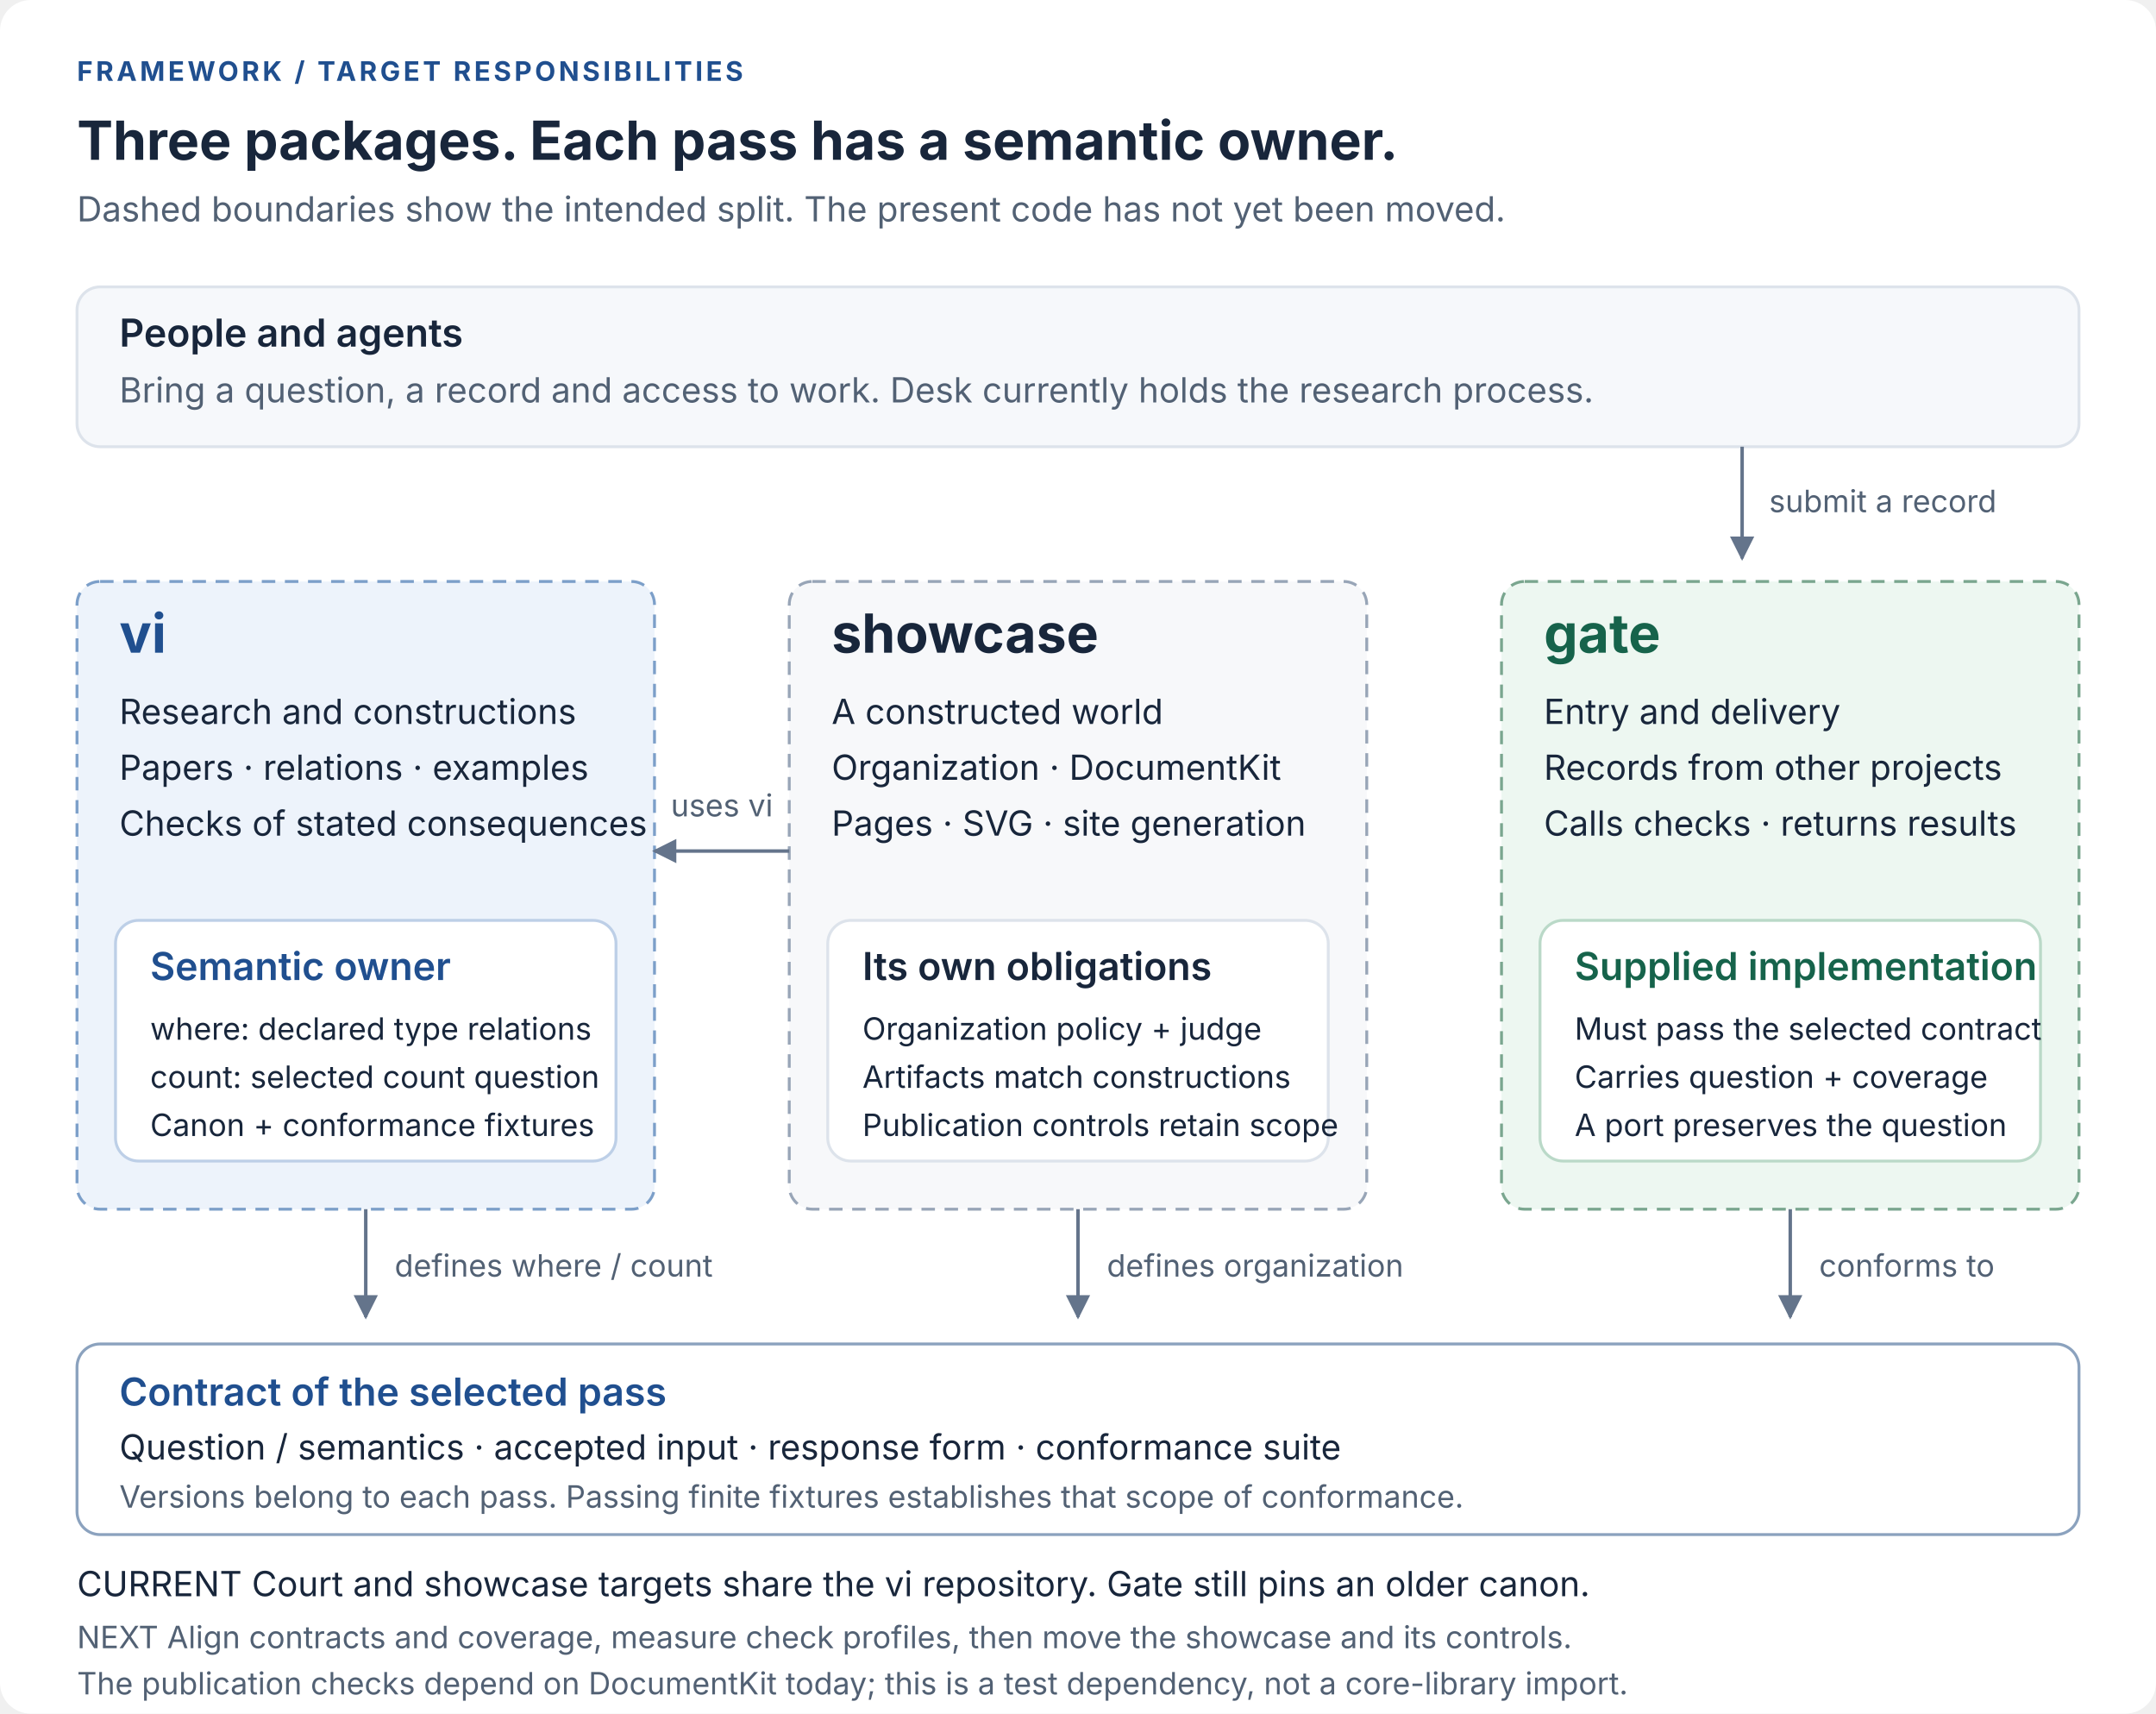
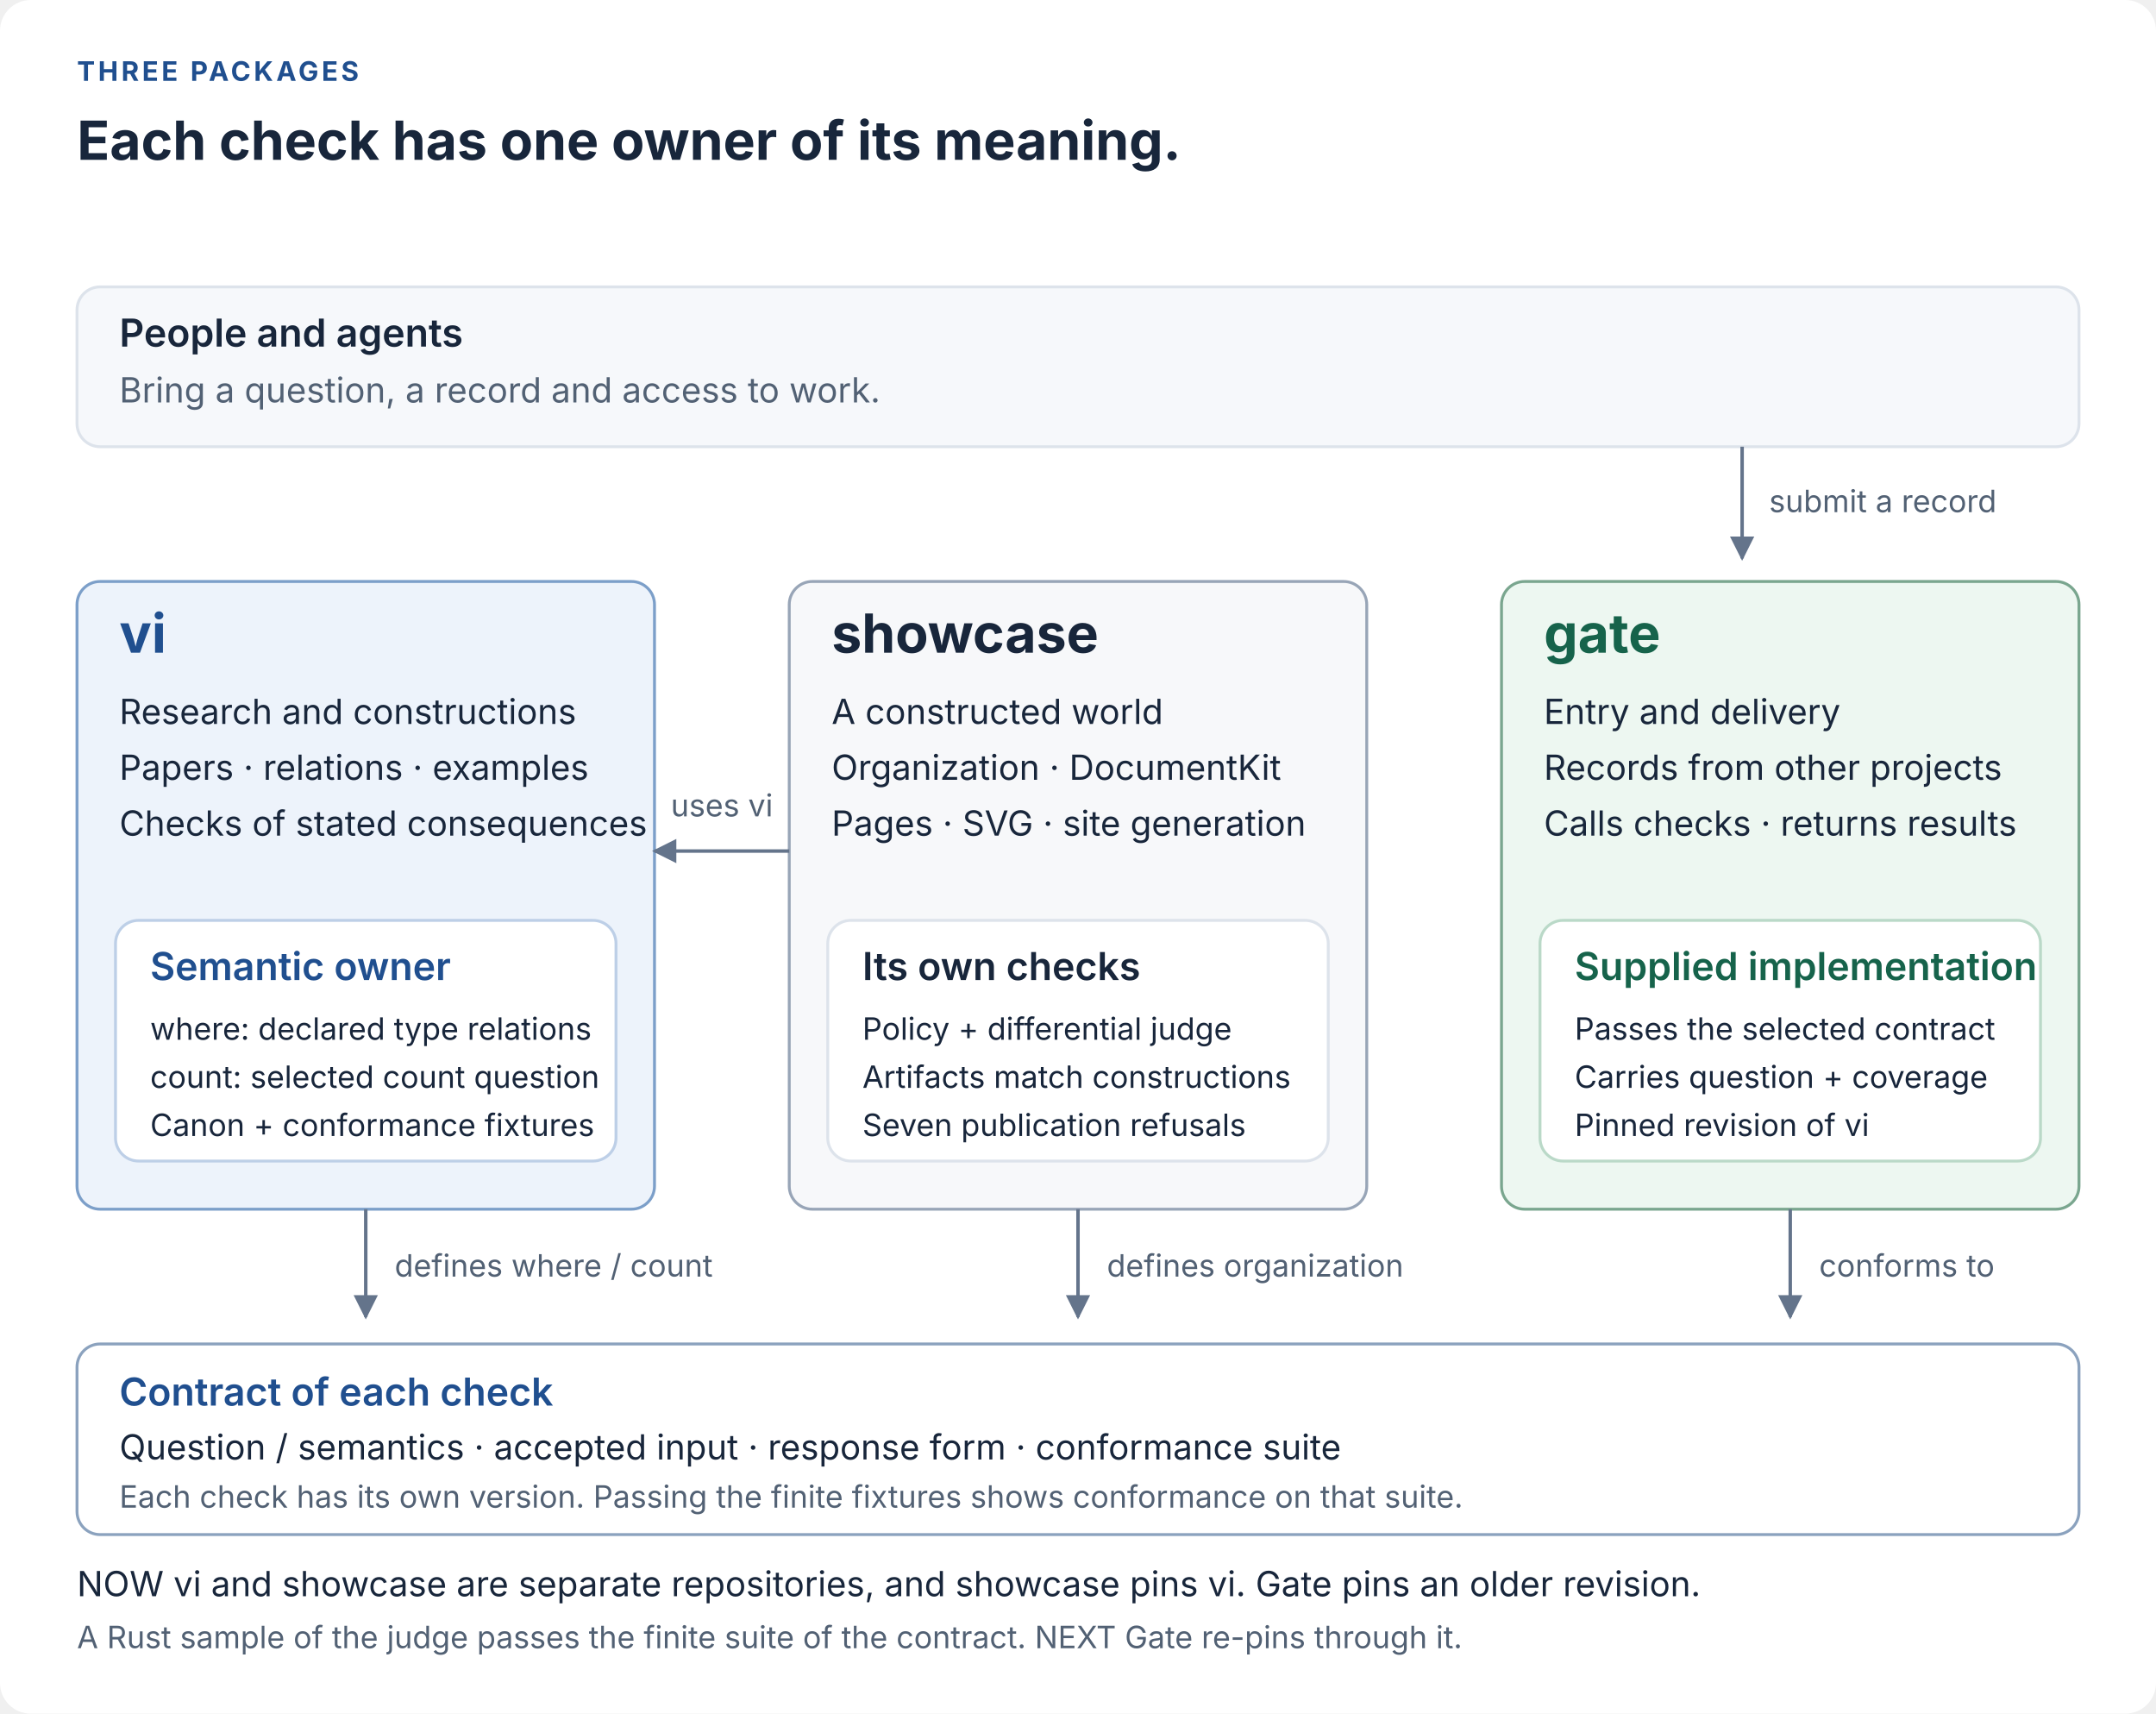
<svg xmlns="http://www.w3.org/2000/svg" width="1120" height="890" viewBox="0 0 1120 890" role="img" aria-labelledby="title desc">
  <defs>
    <marker id="arrow" viewBox="0 0 10 10" refX="9" refY="5" markerWidth="7" markerHeight="7" orient="auto-start-reverse">
      <path d="M0 0L10 5L0 10Z" fill="#64748b" />
    </marker>
  </defs>
  <style>text{font-family:Inter,'Segoe UI',Arial,sans-serif;fill:#18263b}.muted{fill:#526174}.blue{fill:#204f8f}.green{fill:#16634b}.amber{fill:#8b5e16}.math{font-family:'DejaVu Sans',sans-serif}.small{font-size:16px}.body{font-size:18px}.label{font-size:20px;font-weight:600}.heading{font-size:28px;font-weight:650}.eyebrow{font-size:14px;font-weight:700;letter-spacing:1.6px}</style>
  <rect width="1120" height="890" rx="16" fill="#ffffff" />
-   <text x="40" y="42" class="eyebrow blue">FRAMEWORK / TARGET RESPONSIBILITIES</text>
-   <text x="40" y="83" class="heading">Three packages. Each pass has a semantic owner.</text>
-   <text x="40" y="115" class="body muted">Dashed boundaries show the intended split. The present code has not yet been moved.</text>
+   <text x="40" y="42" class="eyebrow blue">THREE PACKAGES</text>
+   <text x="40" y="83" class="heading">Each check has one owner of its meaning.</text>
  <rect x="40" y="149" width="1040" height="83" rx="12" fill="#f6f8fb" stroke="#dde3eb" stroke-width="1.5" />
  <text x="62" y="180" class="label">People and agents</text>
-   <text x="62" y="209" class="body muted">Bring a question, a record and access to work. Desk currently holds the research process.</text>
+   <text x="62" y="209" class="body muted">Bring a question, a record and access to work.</text>
  <path d="M905 232V290" fill="none" stroke="#64748b" stroke-width="1.8" marker-end="url(#arrow)" />
  <text x="919" y="266" class="small muted">submit a record</text>
-   <rect x="40" y="302" width="300" height="326" rx="12" fill="#edf3fb" stroke="#7c9fc9" stroke-width="1.5" stroke-dasharray="7 5" />
+   <rect x="40" y="302" width="300" height="326" rx="12" fill="#edf3fb" stroke="#7c9fc9" stroke-width="1.5" />
  <text x="62" y="339" class="heading blue">vi</text>
  <text x="62" y="376" class="body">Research and constructions</text>
  <text x="62" y="405" class="body">Papers · relations · examples</text>
  <text x="62" y="434" class="body">Checks of stated consequences</text>
  <rect x="60" y="478" width="260" height="125" rx="12" fill="#ffffff" stroke="#bdcfe7" stroke-width="1.5" />
  <text x="78" y="509" class="label blue">Semantic owner</text>
  <text x="78" y="540" class="small">where: declared type relations</text>
  <text x="78" y="565" class="small">count: selected count question</text>
  <text x="78" y="590" class="small">Canon + conformance fixtures</text>
-   <rect x="410" y="302" width="300" height="326" rx="12" fill="#f7f8fa" stroke="#98a5b7" stroke-width="1.5" stroke-dasharray="7 5" />
+   <rect x="410" y="302" width="300" height="326" rx="12" fill="#f7f8fa" stroke="#98a5b7" stroke-width="1.5" />
  <text x="432" y="339" class="heading">showcase</text>
  <text x="432" y="376" class="body">A constructed world</text>
  <text x="432" y="405" class="body">Organization · DocumentKit</text>
  <text x="432" y="434" class="body">Pages · SVG · site generation</text>
  <rect x="430" y="478" width="260" height="125" rx="12" fill="#ffffff" stroke="#dde3eb" stroke-width="1.5" />
-   <text x="448" y="509" class="label">Its own obligations</text>
-   <text x="448" y="540" class="small">Organization policy + judge</text>
+   <text x="448" y="509" class="label">Its own checks</text>
+   <text x="448" y="540" class="small">Policy + differential judge</text>
  <text x="448" y="565" class="small">Artifacts match constructions</text>
-   <text x="448" y="590" class="small">Publication controls retain scope</text>
-   <rect x="780" y="302" width="300" height="326" rx="12" fill="#edf7f1" stroke="#7aa68f" stroke-width="1.5" stroke-dasharray="7 5" />
+   <text x="448" y="590" class="small">Seven publication refusals</text>
+   <rect x="780" y="302" width="300" height="326" rx="12" fill="#edf7f1" stroke="#7aa68f" stroke-width="1.5" />
  <text x="802" y="339" class="heading green">gate</text>
  <text x="802" y="376" class="body">Entry and delivery</text>
  <text x="802" y="405" class="body">Records from other projects</text>
  <text x="802" y="434" class="body">Calls checks · returns results</text>
  <rect x="800" y="478" width="260" height="125" rx="12" fill="#ffffff" stroke="#bad9c8" stroke-width="1.5" />
  <text x="818" y="509" class="label green">Supplied implementation</text>
-   <text x="818" y="540" class="small">Must pass the selected contract</text>
+   <text x="818" y="540" class="small">Passes the selected contract</text>
  <text x="818" y="565" class="small">Carries question + coverage</text>
-   <text x="818" y="590" class="small">A port preserves the question</text>
+   <text x="818" y="590" class="small">Pinned revision of vi</text>
  <path d="M410 442H340" fill="none" stroke="#64748b" stroke-width="1.8" marker-end="url(#arrow)" />
  <text x="375" y="424" class="small muted" text-anchor="middle">uses vi</text>
  <path d="M190 628V684" fill="none" stroke="#64748b" stroke-width="1.8" marker-end="url(#arrow)" />
  <text x="205" y="663" class="small muted">defines where / count</text>
  <path d="M560 628V684" fill="none" stroke="#64748b" stroke-width="1.8" marker-end="url(#arrow)" />
  <text x="575" y="663" class="small muted">defines organization</text>
  <rect x="40" y="698" width="1040" height="99" rx="12" fill="#ffffff" stroke="#8ba2be" stroke-width="1.5" />
-   <text x="62" y="730" class="label blue">Contract of the selected pass</text>
+   <text x="62" y="730" class="label blue">Contract of each check</text>
  <text x="62" y="758" class="body">Question / semantics     ·     accepted input     ·     response form     ·     conformance suite</text>
-   <text x="62" y="783" class="small muted">Versions belong to each pass. Passing finite fixtures establishes that scope of conformance.</text>
+   <text x="62" y="783" class="small muted">Each check has its own version. Passing the finite fixtures shows conformance on that suite.</text>
  <path d="M930 628V684" fill="none" stroke="#64748b" stroke-width="1.8" marker-end="url(#arrow)" />
  <text x="945" y="663" class="small muted">conforms to</text>
-   <text x="40" y="829" class="body">CURRENT  Court and showcase targets share the vi repository. Gate still pins an older canon.</text>
-   <text x="40" y="856" class="small muted">NEXT  Align contracts and coverage, measure check profiles, then move the showcase and its controls.</text>
-   <text x="40" y="880" class="small muted">The publication checks depend on DocumentKit today; this is a test dependency, not a core-library import.</text>
+   <text x="40" y="829" class="body">NOW  vi and showcase are separate repositories, and showcase pins vi. Gate pins an older revision.</text>
+   <text x="40" y="856" class="small muted">A Rust sample of the judge passes the finite suite of the contract. NEXT  Gate re-pins through it.</text>
</svg>
